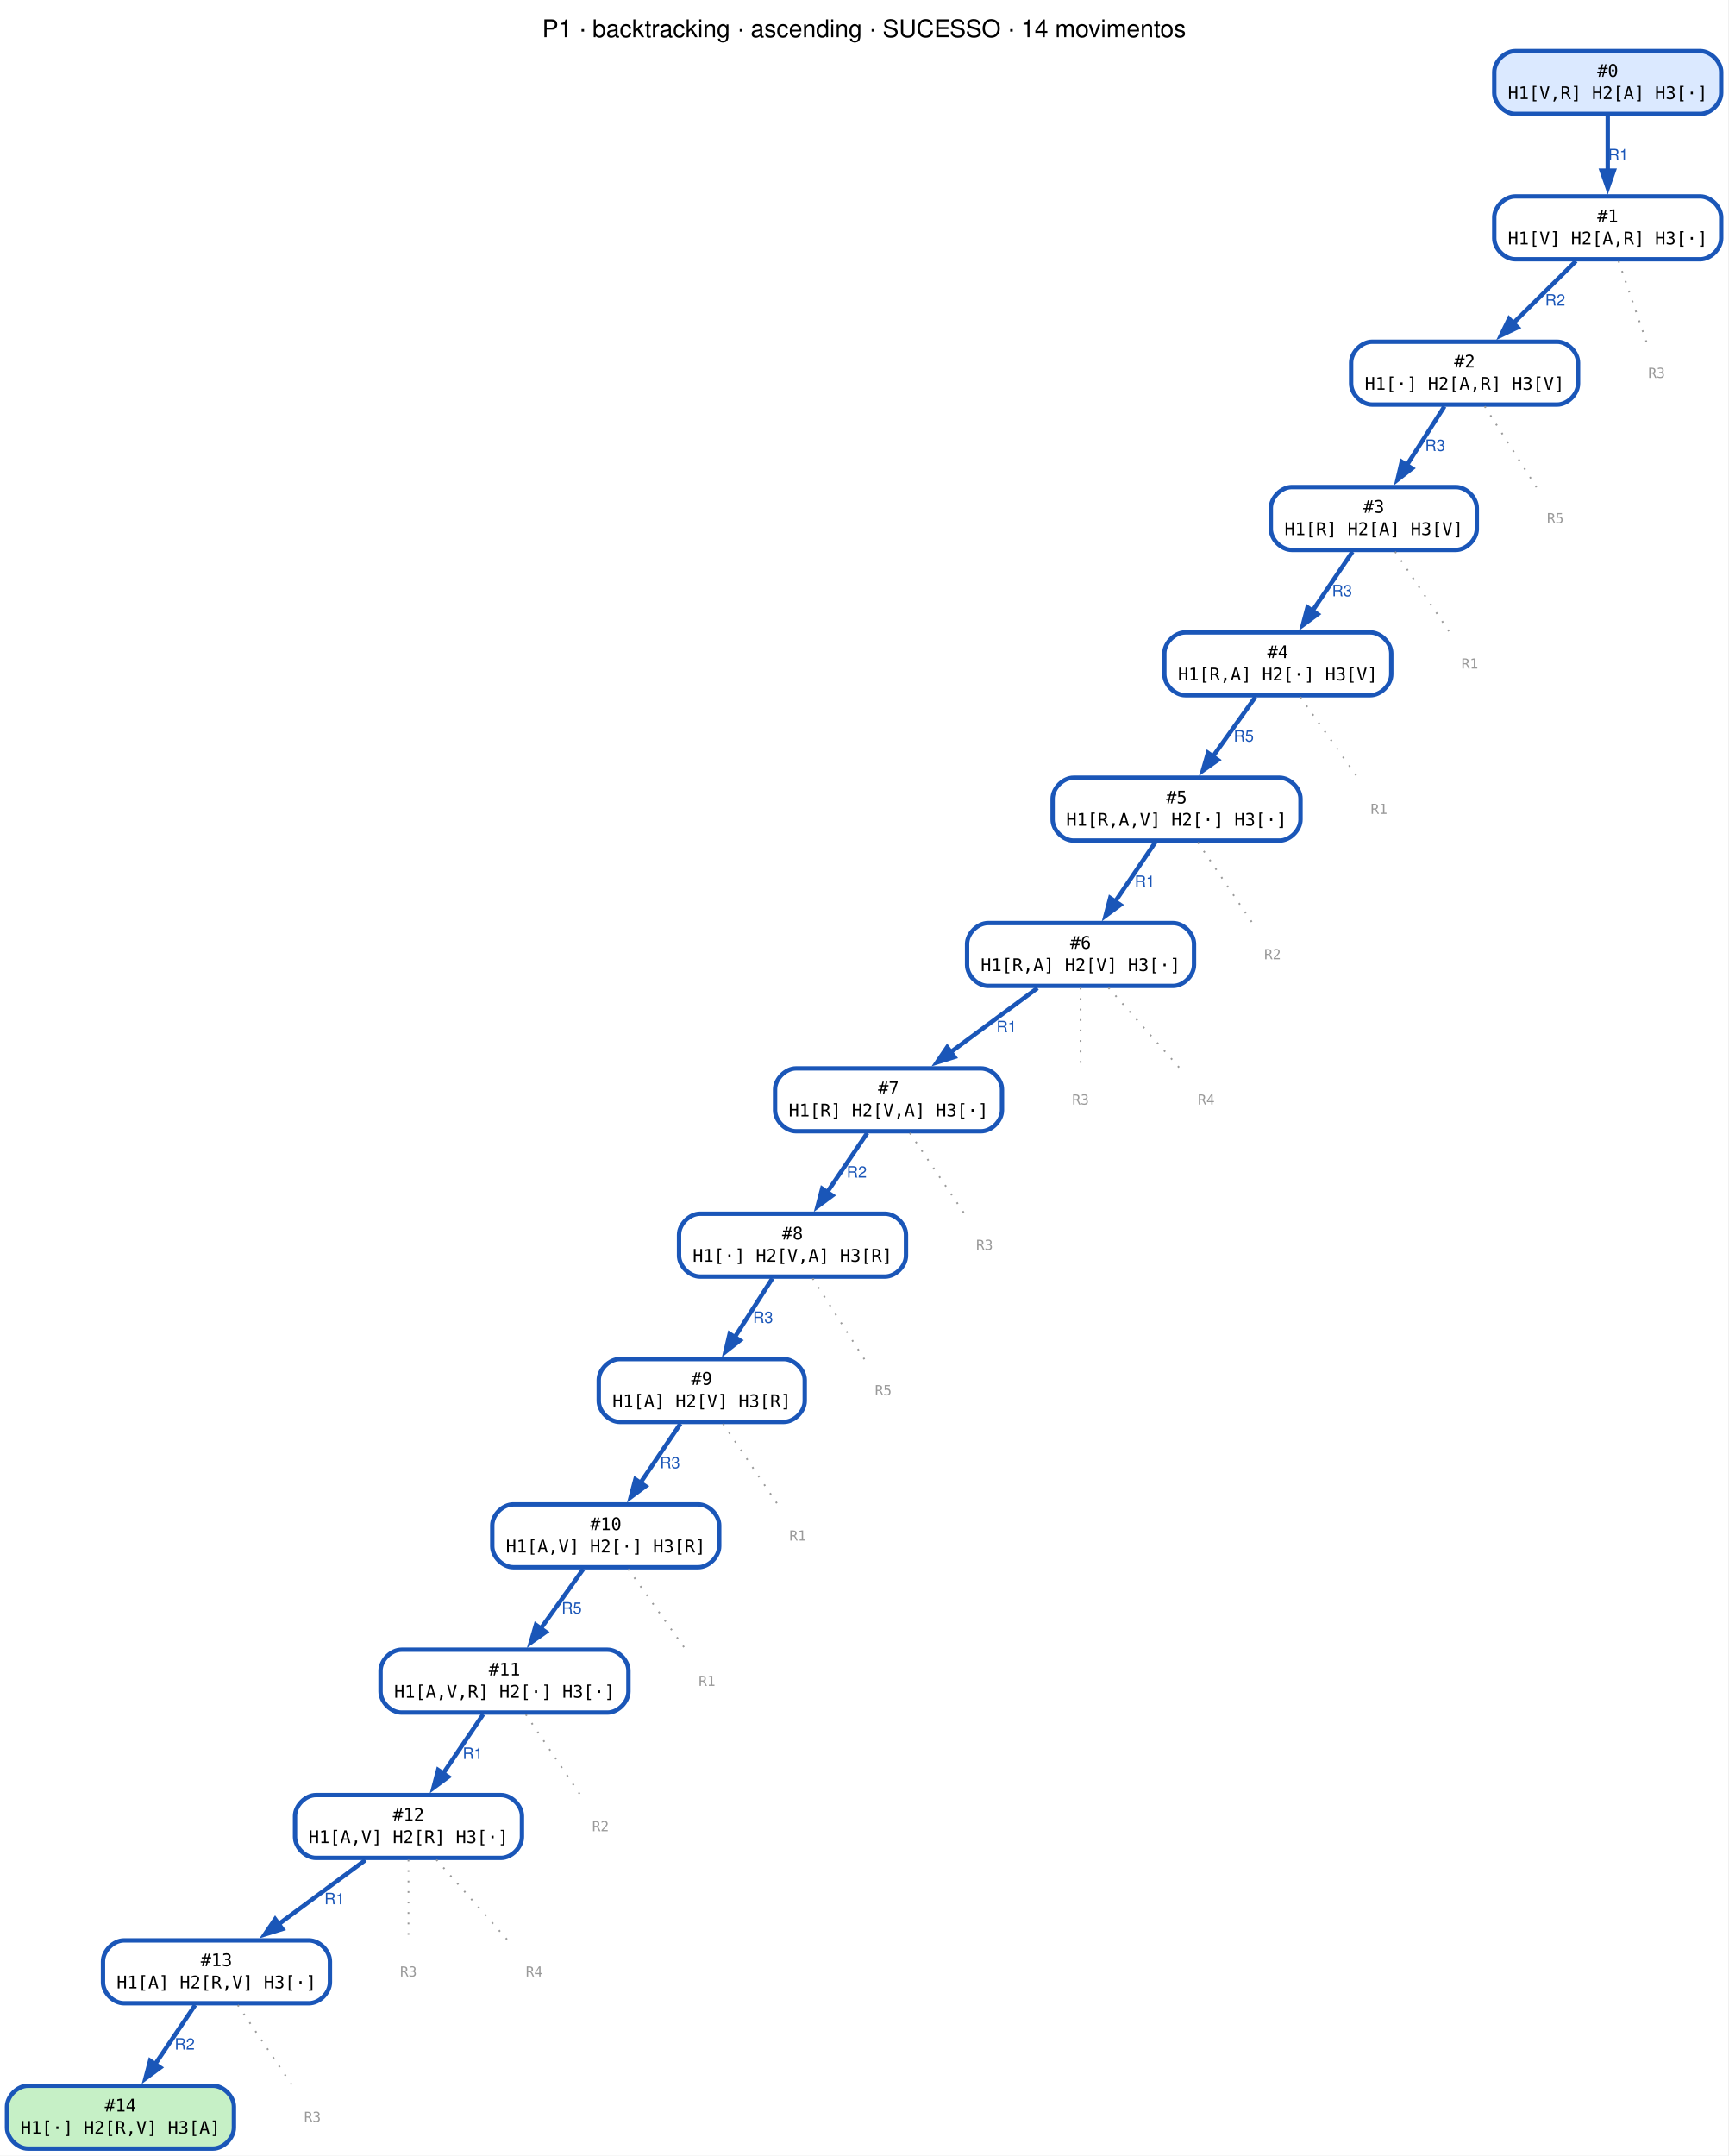
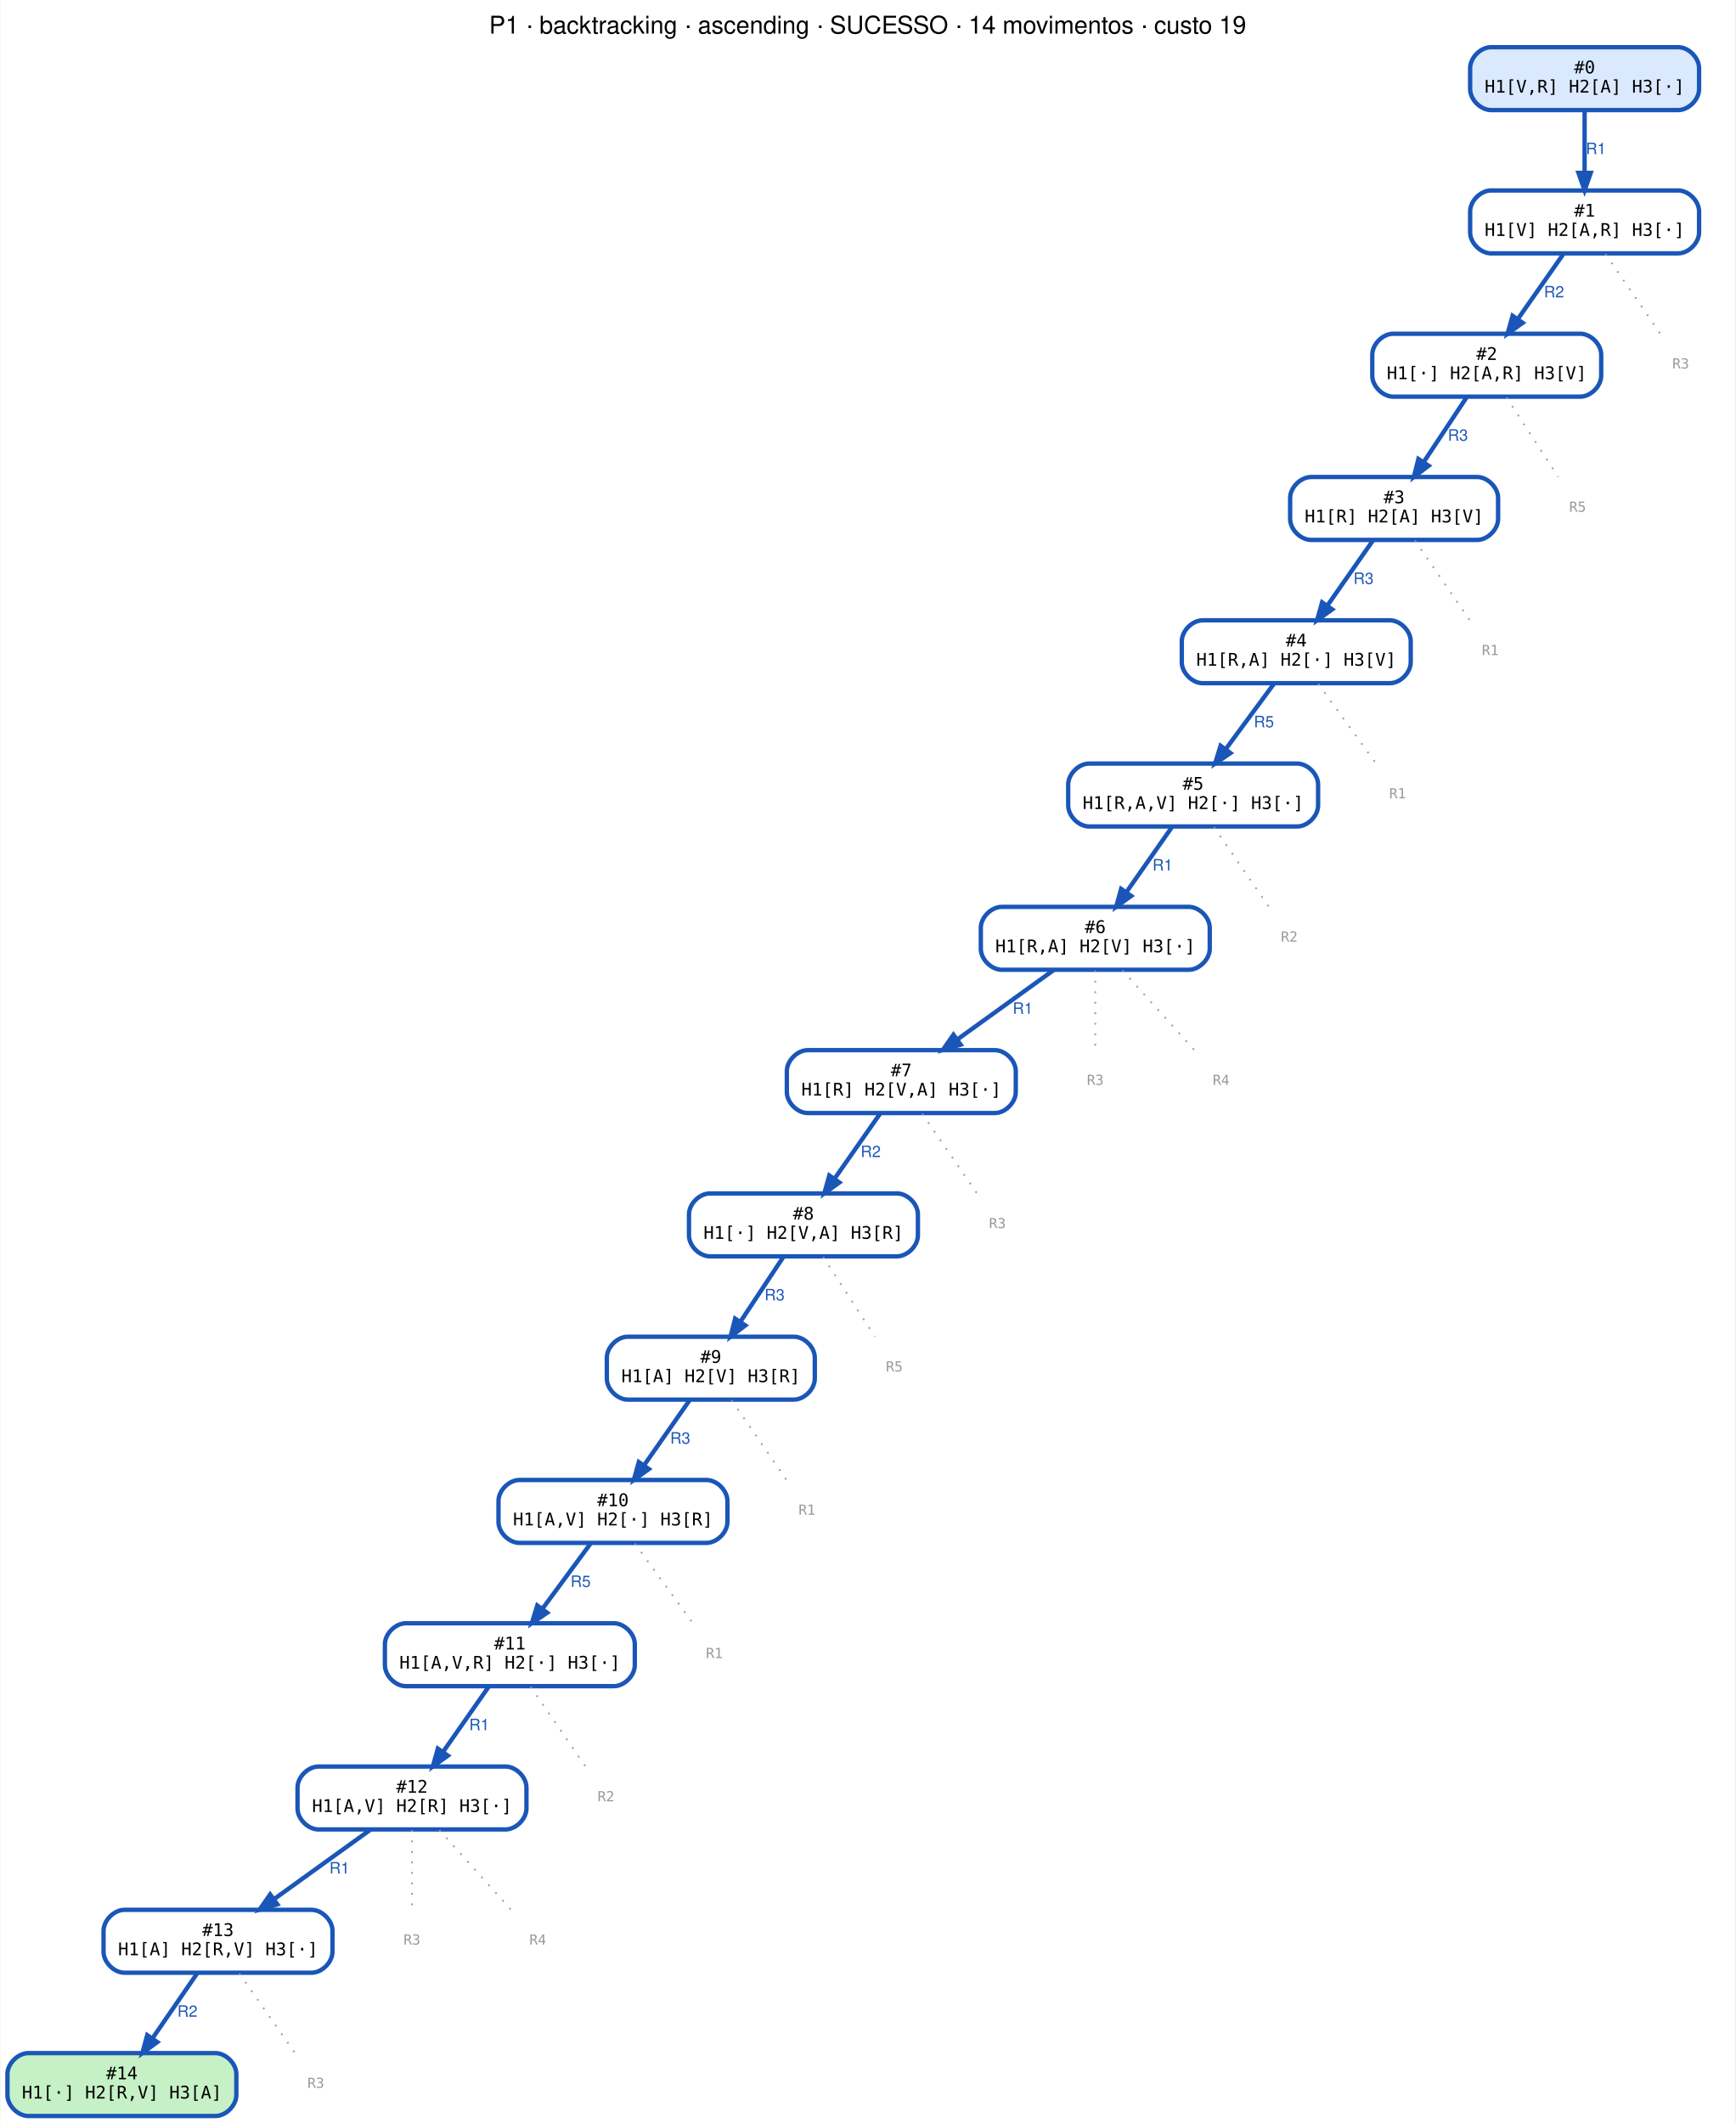
- <svg xmlns="http://www.w3.org/2000/svg" width="990pt" height="1235pt" viewBox="0.00 0.00 990.00 1235.00">
-   <g id="graph0" class="graph" transform="scale(1 1) rotate(0) translate(4 1230.75)">
-     <polygon fill="white" stroke="none" points="-4,4 -4,-1230.75 986,-1230.75 986,4 -4,4" />
-     <text xml:space="preserve" text-anchor="middle" x="491" y="-1209.45" font-family="Helvetica,sans-Serif" font-size="14.00">P1 · backtracking · ascending · SUCESSO · 14 movimentos</text>
+ <svg xmlns="http://www.w3.org/2000/svg" width="993pt" height="1215pt" viewBox="0.00 0.00 992.50 1215.00">
+   <g id="graph0" class="graph" transform="scale(1 1) rotate(0) translate(4 1211)">
+     <polygon fill="white" stroke="transparent" points="-4,4 -4,-1211 988.5,-1211 988.5,4 -4,4" />
+     <text text-anchor="middle" x="492.25" y="-1191.8" font-family="Helvetica,sans-Serif" font-size="14.00">P1 · backtracking · ascending · SUCESSO · 14 movimentos · custo 19</text>
    <g id="node1" class="node">
-       <path fill="#dbe9ff" stroke="#1a56b8" stroke-width="2.5" d="M970,-1201.5C970,-1201.5 864,-1201.5 864,-1201.5 858,-1201.5 852,-1195.5 852,-1189.5 852,-1189.5 852,-1177.5 852,-1177.5 852,-1171.5 858,-1165.5 864,-1165.5 864,-1165.5 970,-1165.5 970,-1165.5 976,-1165.5 982,-1171.5 982,-1177.5 982,-1177.5 982,-1189.5 982,-1189.5 982,-1195.5 976,-1201.5 970,-1201.5" />
-       <text xml:space="preserve" text-anchor="middle" x="917" y="-1186.75" font-family="monospace" font-size="10.00">#0</text>
-       <text xml:space="preserve" text-anchor="middle" x="917" y="-1174" font-family="monospace" font-size="10.00">H1[V,R] H2[A] H3[·]</text>
+       <path fill="#dbe9ff" stroke="#1a56b8" stroke-width="2.5" d="M956,-1184C956,-1184 849,-1184 849,-1184 843,-1184 837,-1178 837,-1172 837,-1172 837,-1160 837,-1160 837,-1154 843,-1148 849,-1148 849,-1148 956,-1148 956,-1148 962,-1148 968,-1154 968,-1160 968,-1160 968,-1172 968,-1172 968,-1178 962,-1184 956,-1184" />
+       <text text-anchor="middle" x="902.5" y="-1169" font-family="monospace" font-size="10.00">#0</text>
+       <text text-anchor="middle" x="902.5" y="-1158" font-family="monospace" font-size="10.00">H1[V,R] H2[A] H3[·]</text>
    </g>
    <g id="node2" class="node">
-       <path fill="#ffffff" stroke="#1a56b8" stroke-width="2.5" d="M970,-1118.25C970,-1118.25 864,-1118.25 864,-1118.25 858,-1118.25 852,-1112.25 852,-1106.25 852,-1106.25 852,-1094.25 852,-1094.25 852,-1088.25 858,-1082.25 864,-1082.25 864,-1082.25 970,-1082.25 970,-1082.25 976,-1082.25 982,-1088.25 982,-1094.25 982,-1094.25 982,-1106.25 982,-1106.25 982,-1112.25 976,-1118.25 970,-1118.25" />
-       <text xml:space="preserve" text-anchor="middle" x="917" y="-1103.5" font-family="monospace" font-size="10.00">#1</text>
-       <text xml:space="preserve" text-anchor="middle" x="917" y="-1090.75" font-family="monospace" font-size="10.00">H1[V] H2[A,R] H3[·]</text>
+       <path fill="#ffffff" stroke="#1a56b8" stroke-width="2.5" d="M956,-1102C956,-1102 849,-1102 849,-1102 843,-1102 837,-1096 837,-1090 837,-1090 837,-1078 837,-1078 837,-1072 843,-1066 849,-1066 849,-1066 956,-1066 956,-1066 962,-1066 968,-1072 968,-1078 968,-1078 968,-1090 968,-1090 968,-1096 962,-1102 956,-1102" />
+       <text text-anchor="middle" x="902.5" y="-1087" font-family="monospace" font-size="10.00">#1</text>
+       <text text-anchor="middle" x="902.5" y="-1076" font-family="monospace" font-size="10.00">H1[V] H2[A,R] H3[·]</text>
    </g>
    <g id="edge1" class="edge">
-       <path fill="none" stroke="#1a56b8" stroke-width="2.5" d="M917,-1164.47C917,-1155.21 917,-1143.66 917,-1132.97" />
-       <polygon fill="#1a56b8" stroke="#1a56b8" stroke-width="2.5" points="920.5,-1133.02 917,-1123.02 913.5,-1133.02 920.5,-1133.02" />
-       <text xml:space="preserve" text-anchor="middle" x="923" y="-1138.95" font-family="Helvetica,sans-Serif" font-size="9.00" fill="#1a56b8">R1</text>
+       <path fill="none" stroke="#1a56b8" stroke-width="2.5" d="M902.5,-1147.64C902.5,-1137.3 902.5,-1123.94 902.5,-1112.22" />
+       <polygon fill="#1a56b8" stroke="#1a56b8" stroke-width="2.5" points="906,-1112.05 902.5,-1102.05 899,-1112.05 906,-1112.05" />
+       <text text-anchor="middle" x="909" y="-1122.8" font-family="Helvetica,sans-Serif" font-size="9.00" fill="#1a56b8">R1</text>
    </g>
    <g id="node3" class="node">
-       <path fill="#ffffff" stroke="#1a56b8" stroke-width="2.5" d="M888,-1035C888,-1035 782,-1035 782,-1035 776,-1035 770,-1029 770,-1023 770,-1023 770,-1011 770,-1011 770,-1005 776,-999 782,-999 782,-999 888,-999 888,-999 894,-999 900,-1005 900,-1011 900,-1011 900,-1023 900,-1023 900,-1029 894,-1035 888,-1035" />
-       <text xml:space="preserve" text-anchor="middle" x="835" y="-1020.25" font-family="monospace" font-size="10.00">#2</text>
-       <text xml:space="preserve" text-anchor="middle" x="835" y="-1007.5" font-family="monospace" font-size="10.00">H1[·] H2[A,R] H3[V]</text>
+       <path fill="#ffffff" stroke="#1a56b8" stroke-width="2.5" d="M900,-1020C900,-1020 793,-1020 793,-1020 787,-1020 781,-1014 781,-1008 781,-1008 781,-996 781,-996 781,-990 787,-984 793,-984 793,-984 900,-984 900,-984 906,-984 912,-990 912,-996 912,-996 912,-1008 912,-1008 912,-1014 906,-1020 900,-1020" />
+       <text text-anchor="middle" x="846.5" y="-1005" font-family="monospace" font-size="10.00">#2</text>
+       <text text-anchor="middle" x="846.5" y="-994" font-family="monospace" font-size="10.00">H1[·] H2[A,R] H3[V]</text>
    </g>
    <g id="edge2" class="edge">
-       <path fill="none" stroke="#1a56b8" stroke-width="2.5" d="M898.8,-1081.22C888.19,-1070.7 874.58,-1057.22 862.66,-1045.41" />
-       <polygon fill="#1a56b8" stroke="#1a56b8" stroke-width="2.5" points="865.4,-1043.2 855.84,-1038.64 860.48,-1048.17 865.4,-1043.2" />
-       <text xml:space="preserve" text-anchor="middle" x="886.91" y="-1055.7" font-family="Helvetica,sans-Serif" font-size="9.00" fill="#1a56b8">R2</text>
+       <path fill="none" stroke="#1a56b8" stroke-width="2.5" d="M890.35,-1065.64C882.74,-1054.77 872.8,-1040.57 864.31,-1028.44" />
+       <polygon fill="#1a56b8" stroke="#1a56b8" stroke-width="2.5" points="867.04,-1026.24 858.44,-1020.05 861.3,-1030.25 867.04,-1026.24" />
+       <text text-anchor="middle" x="885" y="-1040.8" font-family="Helvetica,sans-Serif" font-size="9.00" fill="#1a56b8">R2</text>
    </g>
    <g id="node16" class="node">
-       <text xml:space="preserve" text-anchor="middle" x="945" y="-1014.27" font-family="monospace" font-size="8.00" fill="#999999">R3</text>
+       <text text-anchor="middle" x="957.5" y="-1000.1" font-family="monospace" font-size="8.00" fill="#999999">R3</text>
    </g>
    <g id="edge15" class="edge">
-       <path fill="none" stroke="#999999" stroke-dasharray="1,5" d="M923.21,-1081.22C927.98,-1067.38 934.52,-1048.41 939.19,-1034.87" />
+       <path fill="none" stroke="#999999" stroke-dasharray="1,5" d="M914.43,-1065.64C923.72,-1052.13 936.54,-1033.48 945.78,-1020.05" />
    </g>
    <g id="node4" class="node">
-       <path fill="#ffffff" stroke="#1a56b8" stroke-width="2.5" d="M830,-951.75C830,-951.75 736,-951.75 736,-951.75 730,-951.75 724,-945.75 724,-939.75 724,-939.75 724,-927.75 724,-927.75 724,-921.75 730,-915.75 736,-915.75 736,-915.75 830,-915.75 830,-915.75 836,-915.75 842,-921.75 842,-927.75 842,-927.75 842,-939.75 842,-939.75 842,-945.75 836,-951.75 830,-951.75" />
-       <text xml:space="preserve" text-anchor="middle" x="783" y="-937" font-family="monospace" font-size="10.00">#3</text>
-       <text xml:space="preserve" text-anchor="middle" x="783" y="-924.25" font-family="monospace" font-size="10.00">H1[R] H2[A] H3[V]</text>
+       <path fill="#ffffff" stroke="#1a56b8" stroke-width="2.5" d="M841,-938C841,-938 746,-938 746,-938 740,-938 734,-932 734,-926 734,-926 734,-914 734,-914 734,-908 740,-902 746,-902 746,-902 841,-902 841,-902 847,-902 853,-908 853,-914 853,-914 853,-926 853,-926 853,-932 847,-938 841,-938" />
+       <text text-anchor="middle" x="793.5" y="-923" font-family="monospace" font-size="10.00">#3</text>
+       <text text-anchor="middle" x="793.5" y="-912" font-family="monospace" font-size="10.00">H1[R] H2[A] H3[V]</text>
    </g>
    <g id="edge3" class="edge">
-       <path fill="none" stroke="#1a56b8" stroke-width="2.5" d="M823.46,-997.97C817.13,-988.08 809.13,-975.57 801.91,-964.3" />
-       <polygon fill="#1a56b8" stroke="#1a56b8" stroke-width="2.5" points="804.89,-962.45 796.55,-955.92 798.99,-966.23 804.89,-962.45" />
-       <text xml:space="preserve" text-anchor="middle" x="818.11" y="-972.45" font-family="Helvetica,sans-Serif" font-size="9.00" fill="#1a56b8">R3</text>
+       <path fill="none" stroke="#1a56b8" stroke-width="2.5" d="M835,-983.64C827.8,-972.77 818.39,-958.57 810.35,-946.44" />
+       <polygon fill="#1a56b8" stroke="#1a56b8" stroke-width="2.5" points="813.24,-944.45 804.8,-938.05 807.4,-948.32 813.24,-944.45" />
+       <text text-anchor="middle" x="830" y="-958.8" font-family="Helvetica,sans-Serif" font-size="9.00" fill="#1a56b8">R3</text>
    </g>
    <g id="node17" class="node">
-       <text xml:space="preserve" text-anchor="middle" x="887" y="-931.02" font-family="monospace" font-size="8.00" fill="#999999">R5</text>
+       <text text-anchor="middle" x="898.5" y="-918.1" font-family="monospace" font-size="8.00" fill="#999999">R5</text>
    </g>
    <g id="edge16" class="edge">
-       <path fill="none" stroke="#999999" stroke-dasharray="1,5" d="M846.54,-997.97C855.4,-984.13 867.54,-965.16 876.2,-951.62" />
+       <path fill="none" stroke="#999999" stroke-dasharray="1,5" d="M857.78,-983.64C866.57,-970.13 878.69,-951.48 887.42,-938.05" />
    </g>
    <g id="node5" class="node">
-       <path fill="#ffffff" stroke="#1a56b8" stroke-width="2.5" d="M781,-868.5C781,-868.5 675,-868.5 675,-868.5 669,-868.5 663,-862.5 663,-856.5 663,-856.5 663,-844.5 663,-844.5 663,-838.5 669,-832.5 675,-832.5 675,-832.5 781,-832.5 781,-832.5 787,-832.5 793,-838.5 793,-844.5 793,-844.5 793,-856.5 793,-856.5 793,-862.5 787,-868.5 781,-868.5" />
-       <text xml:space="preserve" text-anchor="middle" x="728" y="-853.75" font-family="monospace" font-size="10.00">#4</text>
-       <text xml:space="preserve" text-anchor="middle" x="728" y="-841" font-family="monospace" font-size="10.00">H1[R,A] H2[·] H3[V]</text>
+       <path fill="#ffffff" stroke="#1a56b8" stroke-width="2.5" d="M791,-856C791,-856 684,-856 684,-856 678,-856 672,-850 672,-844 672,-844 672,-832 672,-832 672,-826 678,-820 684,-820 684,-820 791,-820 791,-820 797,-820 803,-826 803,-832 803,-832 803,-844 803,-844 803,-850 797,-856 791,-856" />
+       <text text-anchor="middle" x="737.5" y="-841" font-family="monospace" font-size="10.00">#4</text>
+       <text text-anchor="middle" x="737.5" y="-830" font-family="monospace" font-size="10.00">H1[R,A] H2[·] H3[V]</text>
    </g>
    <g id="edge4" class="edge">
-       <path fill="none" stroke="#1a56b8" stroke-width="2.5" d="M770.79,-914.72C764.03,-904.72 755.45,-892.06 747.76,-880.69" />
-       <polygon fill="#1a56b8" stroke="#1a56b8" stroke-width="2.5" points="750.8,-878.93 742.29,-872.62 745,-882.86 750.8,-878.93" />
-       <text xml:space="preserve" text-anchor="middle" x="764.79" y="-889.2" font-family="Helvetica,sans-Serif" font-size="9.00" fill="#1a56b8">R3</text>
+       <path fill="none" stroke="#1a56b8" stroke-width="2.5" d="M781.35,-901.64C773.74,-890.77 763.8,-876.57 755.31,-864.44" />
+       <polygon fill="#1a56b8" stroke="#1a56b8" stroke-width="2.5" points="758.04,-862.24 749.44,-856.05 752.3,-866.25 758.04,-862.24" />
+       <text text-anchor="middle" x="776" y="-876.8" font-family="Helvetica,sans-Serif" font-size="9.00" fill="#1a56b8">R3</text>
    </g>
    <g id="node18" class="node">
-       <text xml:space="preserve" text-anchor="middle" x="838" y="-847.77" font-family="monospace" font-size="8.00" fill="#999999">R1</text>
+       <text text-anchor="middle" x="848.5" y="-836.1" font-family="monospace" font-size="8.00" fill="#999999">R1</text>
    </g>
    <g id="edge17" class="edge">
-       <path fill="none" stroke="#999999" stroke-dasharray="1,5" d="M795.21,-914.72C804.57,-900.88 817.41,-881.91 826.58,-868.37" />
+       <path fill="none" stroke="#999999" stroke-dasharray="1,5" d="M805.43,-901.64C814.72,-888.13 827.54,-869.48 836.78,-856.05" />
    </g>
    <g id="node6" class="node">
-       <path fill="#ffffff" stroke="#1a56b8" stroke-width="2.5" d="M729,-785.25C729,-785.25 611,-785.25 611,-785.25 605,-785.25 599,-779.25 599,-773.25 599,-773.25 599,-761.25 599,-761.25 599,-755.25 605,-749.25 611,-749.25 611,-749.25 729,-749.25 729,-749.25 735,-749.25 741,-755.25 741,-761.25 741,-761.25 741,-773.25 741,-773.25 741,-779.25 735,-785.25 729,-785.25" />
-       <text xml:space="preserve" text-anchor="middle" x="670" y="-770.5" font-family="monospace" font-size="10.00">#5</text>
-       <text xml:space="preserve" text-anchor="middle" x="670" y="-757.75" font-family="monospace" font-size="10.00">H1[R,A,V] H2[·] H3[·]</text>
+       <path fill="#ffffff" stroke="#1a56b8" stroke-width="2.5" d="M738,-774C738,-774 619,-774 619,-774 613,-774 607,-768 607,-762 607,-762 607,-750 607,-750 607,-744 613,-738 619,-738 619,-738 738,-738 738,-738 744,-738 750,-744 750,-750 750,-750 750,-762 750,-762 750,-768 744,-774 738,-774" />
+       <text text-anchor="middle" x="678.5" y="-759" font-family="monospace" font-size="10.00">#5</text>
+       <text text-anchor="middle" x="678.5" y="-748" font-family="monospace" font-size="10.00">H1[R,A,V] H2[·] H3[·]</text>
    </g>
    <g id="edge5" class="edge">
-       <path fill="none" stroke="#1a56b8" stroke-width="2.5" d="M715.13,-831.47C707.99,-821.47 698.95,-808.81 690.84,-797.44" />
-       <polygon fill="#1a56b8" stroke="#1a56b8" stroke-width="2.5" points="693.69,-795.42 685.03,-789.31 688,-799.48 693.69,-795.42" />
-       <text xml:space="preserve" text-anchor="middle" x="708.47" y="-805.95" font-family="Helvetica,sans-Serif" font-size="9.00" fill="#1a56b8">R5</text>
+       <path fill="none" stroke="#1a56b8" stroke-width="2.5" d="M724.7,-819.64C716.68,-808.77 706.21,-794.57 697.26,-782.44" />
+       <polygon fill="#1a56b8" stroke="#1a56b8" stroke-width="2.5" points="699.83,-780.02 691.07,-774.05 694.19,-784.18 699.83,-780.02" />
+       <text text-anchor="middle" x="719" y="-794.8" font-family="Helvetica,sans-Serif" font-size="9.00" fill="#1a56b8">R5</text>
    </g>
    <g id="node19" class="node">
-       <text xml:space="preserve" text-anchor="middle" x="786" y="-764.52" font-family="monospace" font-size="8.00" fill="#999999">R1</text>
+       <text text-anchor="middle" x="795.5" y="-754.1" font-family="monospace" font-size="8.00" fill="#999999">R1</text>
    </g>
    <g id="edge18" class="edge">
-       <path fill="none" stroke="#999999" stroke-dasharray="1,5" d="M740.87,-831.47C750.75,-817.63 764.29,-798.66 773.96,-785.12" />
+       <path fill="none" stroke="#999999" stroke-dasharray="1,5" d="M750.09,-819.64C759.88,-806.13 773.4,-787.48 783.14,-774.05" />
    </g>
    <g id="node7" class="node">
-       <path fill="#ffffff" stroke="#1a56b8" stroke-width="2.5" d="M668,-702C668,-702 562,-702 562,-702 556,-702 550,-696 550,-690 550,-690 550,-678 550,-678 550,-672 556,-666 562,-666 562,-666 668,-666 668,-666 674,-666 680,-672 680,-678 680,-678 680,-690 680,-690 680,-696 674,-702 668,-702" />
-       <text xml:space="preserve" text-anchor="middle" x="615" y="-687.25" font-family="monospace" font-size="10.00">#6</text>
-       <text xml:space="preserve" text-anchor="middle" x="615" y="-674.5" font-family="monospace" font-size="10.00">H1[R,A] H2[V] H3[·]</text>
+       <path fill="#ffffff" stroke="#1a56b8" stroke-width="2.5" d="M676,-692C676,-692 569,-692 569,-692 563,-692 557,-686 557,-680 557,-680 557,-668 557,-668 557,-662 563,-656 569,-656 569,-656 676,-656 676,-656 682,-656 688,-662 688,-668 688,-668 688,-680 688,-680 688,-686 682,-692 676,-692" />
+       <text text-anchor="middle" x="622.5" y="-677" font-family="monospace" font-size="10.00">#6</text>
+       <text text-anchor="middle" x="622.5" y="-666" font-family="monospace" font-size="10.00">H1[R,A] H2[V] H3[·]</text>
    </g>
    <g id="edge6" class="edge">
-       <path fill="none" stroke="#1a56b8" stroke-width="2.5" d="M657.79,-748.22C651.03,-738.22 642.45,-725.56 634.76,-714.19" />
-       <polygon fill="#1a56b8" stroke="#1a56b8" stroke-width="2.5" points="637.8,-712.43 629.29,-706.12 632,-716.36 637.8,-712.43" />
-       <text xml:space="preserve" text-anchor="middle" x="651.79" y="-722.7" font-family="Helvetica,sans-Serif" font-size="9.00" fill="#1a56b8">R1</text>
+       <path fill="none" stroke="#1a56b8" stroke-width="2.5" d="M666.35,-737.64C658.74,-726.77 648.8,-712.57 640.31,-700.44" />
+       <polygon fill="#1a56b8" stroke="#1a56b8" stroke-width="2.5" points="643.04,-698.24 634.44,-692.05 637.3,-702.25 643.04,-698.24" />
+       <text text-anchor="middle" x="661" y="-712.8" font-family="Helvetica,sans-Serif" font-size="9.00" fill="#1a56b8">R1</text>
    </g>
    <g id="node20" class="node">
-       <text xml:space="preserve" text-anchor="middle" x="725" y="-681.27" font-family="monospace" font-size="8.00" fill="#999999">R2</text>
+       <text text-anchor="middle" x="733.5" y="-672.1" font-family="monospace" font-size="8.00" fill="#999999">R2</text>
    </g>
    <g id="edge19" class="edge">
-       <path fill="none" stroke="#999999" stroke-dasharray="1,5" d="M682.21,-748.22C691.57,-734.38 704.41,-715.41 713.58,-701.87" />
+       <path fill="none" stroke="#999999" stroke-dasharray="1,5" d="M690.43,-737.64C699.72,-724.13 712.54,-705.48 721.78,-692.05" />
    </g>
    <g id="node8" class="node">
-       <path fill="#ffffff" stroke="#1a56b8" stroke-width="2.5" d="M558,-618.75C558,-618.75 452,-618.75 452,-618.75 446,-618.75 440,-612.75 440,-606.75 440,-606.75 440,-594.75 440,-594.75 440,-588.75 446,-582.75 452,-582.75 452,-582.75 558,-582.75 558,-582.75 564,-582.75 570,-588.75 570,-594.75 570,-594.75 570,-606.75 570,-606.75 570,-612.75 564,-618.75 558,-618.75" />
-       <text xml:space="preserve" text-anchor="middle" x="505" y="-604" font-family="monospace" font-size="10.00">#7</text>
-       <text xml:space="preserve" text-anchor="middle" x="505" y="-591.25" font-family="monospace" font-size="10.00">H1[R] H2[V,A] H3[·]</text>
+       <path fill="#ffffff" stroke="#1a56b8" stroke-width="2.5" d="M565,-610C565,-610 458,-610 458,-610 452,-610 446,-604 446,-598 446,-598 446,-586 446,-586 446,-580 452,-574 458,-574 458,-574 565,-574 565,-574 571,-574 577,-580 577,-586 577,-586 577,-598 577,-598 577,-604 571,-610 565,-610" />
+       <text text-anchor="middle" x="511.5" y="-595" font-family="monospace" font-size="10.00">#7</text>
+       <text text-anchor="middle" x="511.5" y="-584" font-family="monospace" font-size="10.00">H1[R] H2[V,A] H3[·]</text>
    </g>
    <g id="edge7" class="edge">
-       <path fill="none" stroke="#1a56b8" stroke-width="2.5" d="M590.31,-664.77C575.59,-653.89 556.66,-639.91 540.37,-627.88" />
-       <polygon fill="#1a56b8" stroke="#1a56b8" stroke-width="2.5" points="542.77,-625.3 532.65,-622.17 538.61,-630.93 542.77,-625.3" />
-       <text xml:space="preserve" text-anchor="middle" x="572.59" y="-639.45" font-family="Helvetica,sans-Serif" font-size="9.00" fill="#1a56b8">R1</text>
+       <path fill="none" stroke="#1a56b8" stroke-width="2.5" d="M598.69,-655.84C582.59,-644.24 561.15,-628.78 543.56,-616.11" />
+       <polygon fill="#1a56b8" stroke="#1a56b8" stroke-width="2.5" points="545.43,-613.14 535.27,-610.13 541.34,-618.82 545.43,-613.14" />
+       <text text-anchor="middle" x="581" y="-630.8" font-family="Helvetica,sans-Serif" font-size="9.00" fill="#1a56b8">R1</text>
    </g>
    <g id="node21" class="node">
-       <text xml:space="preserve" text-anchor="middle" x="615" y="-598.02" font-family="monospace" font-size="8.00" fill="#999999">R3</text>
+       <text text-anchor="middle" x="622.5" y="-590.1" font-family="monospace" font-size="8.00" fill="#999999">R3</text>
    </g>
    <g id="edge20" class="edge">
-       <path fill="none" stroke="#999999" stroke-dasharray="1,5" d="M615,-664.97C615,-651.13 615,-632.16 615,-618.62" />
+       <path fill="none" stroke="#999999" stroke-dasharray="1,5" d="M622.5,-655.64C622.5,-642.13 622.5,-623.48 622.5,-610.05" />
    </g>
    <g id="node22" class="node">
-       <text xml:space="preserve" text-anchor="middle" x="687" y="-598.02" font-family="monospace" font-size="8.00" fill="#999999">R4</text>
+       <text text-anchor="middle" x="694.5" y="-590.1" font-family="monospace" font-size="8.00" fill="#999999">R4</text>
    </g>
    <g id="edge21" class="edge">
-       <path fill="none" stroke="#999999" stroke-dasharray="1,5" d="M630.98,-664.97C643.24,-651.13 660.05,-632.16 672.05,-618.62" />
+       <path fill="none" stroke="#999999" stroke-dasharray="1,5" d="M638.12,-655.64C650.28,-642.13 667.07,-623.48 679.15,-610.05" />
    </g>
    <g id="node9" class="node">
-       <path fill="#ffffff" stroke="#1a56b8" stroke-width="2.5" d="M503,-535.5C503,-535.5 397,-535.5 397,-535.5 391,-535.5 385,-529.5 385,-523.5 385,-523.5 385,-511.5 385,-511.5 385,-505.5 391,-499.5 397,-499.5 397,-499.5 503,-499.5 503,-499.5 509,-499.5 515,-505.5 515,-511.5 515,-511.5 515,-523.5 515,-523.5 515,-529.5 509,-535.5 503,-535.5" />
-       <text xml:space="preserve" text-anchor="middle" x="450" y="-520.75" font-family="monospace" font-size="10.00">#8</text>
-       <text xml:space="preserve" text-anchor="middle" x="450" y="-508" font-family="monospace" font-size="10.00">H1[·] H2[V,A] H3[R]</text>
+       <path fill="#ffffff" stroke="#1a56b8" stroke-width="2.5" d="M509,-528C509,-528 402,-528 402,-528 396,-528 390,-522 390,-516 390,-516 390,-504 390,-504 390,-498 396,-492 402,-492 402,-492 509,-492 509,-492 515,-492 521,-498 521,-504 521,-504 521,-516 521,-516 521,-522 515,-528 509,-528" />
+       <text text-anchor="middle" x="455.5" y="-513" font-family="monospace" font-size="10.00">#8</text>
+       <text text-anchor="middle" x="455.5" y="-502" font-family="monospace" font-size="10.00">H1[·] H2[V,A] H3[R]</text>
    </g>
    <g id="edge8" class="edge">
-       <path fill="none" stroke="#1a56b8" stroke-width="2.5" d="M492.79,-581.72C486.03,-571.72 477.45,-559.06 469.76,-547.69" />
-       <polygon fill="#1a56b8" stroke="#1a56b8" stroke-width="2.5" points="472.8,-545.93 464.29,-539.62 467,-549.86 472.8,-545.93" />
-       <text xml:space="preserve" text-anchor="middle" x="486.79" y="-556.2" font-family="Helvetica,sans-Serif" font-size="9.00" fill="#1a56b8">R2</text>
+       <path fill="none" stroke="#1a56b8" stroke-width="2.5" d="M499.35,-573.64C491.74,-562.77 481.8,-548.57 473.31,-536.44" />
+       <polygon fill="#1a56b8" stroke="#1a56b8" stroke-width="2.5" points="476.04,-534.24 467.44,-528.05 470.3,-538.25 476.04,-534.24" />
+       <text text-anchor="middle" x="494" y="-548.8" font-family="Helvetica,sans-Serif" font-size="9.00" fill="#1a56b8">R2</text>
    </g>
    <g id="node23" class="node">
-       <text xml:space="preserve" text-anchor="middle" x="560" y="-514.77" font-family="monospace" font-size="8.00" fill="#999999">R3</text>
+       <text text-anchor="middle" x="566.5" y="-508.1" font-family="monospace" font-size="8.00" fill="#999999">R3</text>
    </g>
    <g id="edge22" class="edge">
-       <path fill="none" stroke="#999999" stroke-dasharray="1,5" d="M517.21,-581.72C526.57,-567.88 539.41,-548.91 548.58,-535.37" />
+       <path fill="none" stroke="#999999" stroke-dasharray="1,5" d="M523.43,-573.64C532.72,-560.13 545.54,-541.48 554.78,-528.05" />
    </g>
    <g id="node10" class="node">
-       <path fill="#ffffff" stroke="#1a56b8" stroke-width="2.5" d="M445,-452.25C445,-452.25 351,-452.25 351,-452.25 345,-452.25 339,-446.25 339,-440.25 339,-440.25 339,-428.25 339,-428.25 339,-422.25 345,-416.25 351,-416.25 351,-416.25 445,-416.25 445,-416.25 451,-416.25 457,-422.25 457,-428.25 457,-428.25 457,-440.25 457,-440.25 457,-446.25 451,-452.25 445,-452.25" />
-       <text xml:space="preserve" text-anchor="middle" x="398" y="-437.5" font-family="monospace" font-size="10.00">#9</text>
-       <text xml:space="preserve" text-anchor="middle" x="398" y="-424.75" font-family="monospace" font-size="10.00">H1[A] H2[V] H3[R]</text>
+       <path fill="#ffffff" stroke="#1a56b8" stroke-width="2.5" d="M450,-446C450,-446 355,-446 355,-446 349,-446 343,-440 343,-434 343,-434 343,-422 343,-422 343,-416 349,-410 355,-410 355,-410 450,-410 450,-410 456,-410 462,-416 462,-422 462,-422 462,-434 462,-434 462,-440 456,-446 450,-446" />
+       <text text-anchor="middle" x="402.5" y="-431" font-family="monospace" font-size="10.00">#9</text>
+       <text text-anchor="middle" x="402.5" y="-420" font-family="monospace" font-size="10.00">H1[A] H2[V] H3[R]</text>
    </g>
    <g id="edge9" class="edge">
-       <path fill="none" stroke="#1a56b8" stroke-width="2.5" d="M438.46,-498.47C432.13,-488.58 424.13,-476.07 416.91,-464.8" />
-       <polygon fill="#1a56b8" stroke="#1a56b8" stroke-width="2.5" points="419.89,-462.95 411.55,-456.42 413.99,-466.73 419.89,-462.95" />
-       <text xml:space="preserve" text-anchor="middle" x="433.11" y="-472.95" font-family="Helvetica,sans-Serif" font-size="9.00" fill="#1a56b8">R3</text>
+       <path fill="none" stroke="#1a56b8" stroke-width="2.5" d="M444,-491.64C436.8,-480.77 427.39,-466.57 419.35,-454.44" />
+       <polygon fill="#1a56b8" stroke="#1a56b8" stroke-width="2.5" points="422.24,-452.45 413.8,-446.05 416.4,-456.32 422.24,-452.45" />
+       <text text-anchor="middle" x="439" y="-466.8" font-family="Helvetica,sans-Serif" font-size="9.00" fill="#1a56b8">R3</text>
    </g>
    <g id="node24" class="node">
-       <text xml:space="preserve" text-anchor="middle" x="502" y="-431.52" font-family="monospace" font-size="8.00" fill="#999999">R5</text>
+       <text text-anchor="middle" x="507.5" y="-426.1" font-family="monospace" font-size="8.00" fill="#999999">R5</text>
    </g>
    <g id="edge23" class="edge">
-       <path fill="none" stroke="#999999" stroke-dasharray="1,5" d="M461.54,-498.47C470.4,-484.63 482.54,-465.66 491.2,-452.12" />
+       <path fill="none" stroke="#999999" stroke-dasharray="1,5" d="M466.78,-491.64C475.57,-478.13 487.69,-459.48 496.42,-446.05" />
    </g>
    <g id="node11" class="node">
-       <path fill="#ffffff" stroke="#1a56b8" stroke-width="2.5" d="M396,-369C396,-369 290,-369 290,-369 284,-369 278,-363 278,-357 278,-357 278,-345 278,-345 278,-339 284,-333 290,-333 290,-333 396,-333 396,-333 402,-333 408,-339 408,-345 408,-345 408,-357 408,-357 408,-363 402,-369 396,-369" />
-       <text xml:space="preserve" text-anchor="middle" x="343" y="-354.25" font-family="monospace" font-size="10.00">#10</text>
-       <text xml:space="preserve" text-anchor="middle" x="343" y="-341.5" font-family="monospace" font-size="10.00">H1[A,V] H2[·] H3[R]</text>
+       <path fill="#ffffff" stroke="#1a56b8" stroke-width="2.5" d="M400,-364C400,-364 293,-364 293,-364 287,-364 281,-358 281,-352 281,-352 281,-340 281,-340 281,-334 287,-328 293,-328 293,-328 400,-328 400,-328 406,-328 412,-334 412,-340 412,-340 412,-352 412,-352 412,-358 406,-364 400,-364" />
+       <text text-anchor="middle" x="346.5" y="-349" font-family="monospace" font-size="10.00">#10</text>
+       <text text-anchor="middle" x="346.5" y="-338" font-family="monospace" font-size="10.00">H1[A,V] H2[·] H3[R]</text>
    </g>
    <g id="edge10" class="edge">
-       <path fill="none" stroke="#1a56b8" stroke-width="2.5" d="M385.79,-415.22C379.03,-405.22 370.45,-392.56 362.76,-381.19" />
-       <polygon fill="#1a56b8" stroke="#1a56b8" stroke-width="2.5" points="365.8,-379.43 357.29,-373.12 360,-383.36 365.8,-379.43" />
-       <text xml:space="preserve" text-anchor="middle" x="379.79" y="-389.7" font-family="Helvetica,sans-Serif" font-size="9.00" fill="#1a56b8">R3</text>
+       <path fill="none" stroke="#1a56b8" stroke-width="2.5" d="M390.35,-409.64C382.74,-398.77 372.8,-384.57 364.31,-372.44" />
+       <polygon fill="#1a56b8" stroke="#1a56b8" stroke-width="2.5" points="367.04,-370.24 358.44,-364.05 361.3,-374.25 367.04,-370.24" />
+       <text text-anchor="middle" x="385" y="-384.8" font-family="Helvetica,sans-Serif" font-size="9.00" fill="#1a56b8">R3</text>
    </g>
    <g id="node25" class="node">
-       <text xml:space="preserve" text-anchor="middle" x="453" y="-348.27" font-family="monospace" font-size="8.00" fill="#999999">R1</text>
+       <text text-anchor="middle" x="457.5" y="-344.1" font-family="monospace" font-size="8.00" fill="#999999">R1</text>
    </g>
    <g id="edge24" class="edge">
-       <path fill="none" stroke="#999999" stroke-dasharray="1,5" d="M410.21,-415.22C419.57,-401.38 432.41,-382.41 441.58,-368.87" />
+       <path fill="none" stroke="#999999" stroke-dasharray="1,5" d="M414.43,-409.64C423.72,-396.13 436.54,-377.48 445.78,-364.05" />
    </g>
    <g id="node12" class="node">
-       <path fill="#ffffff" stroke="#1a56b8" stroke-width="2.5" d="M344,-285.75C344,-285.75 226,-285.75 226,-285.75 220,-285.75 214,-279.75 214,-273.75 214,-273.75 214,-261.75 214,-261.75 214,-255.75 220,-249.75 226,-249.75 226,-249.75 344,-249.75 344,-249.75 350,-249.75 356,-255.75 356,-261.75 356,-261.75 356,-273.75 356,-273.75 356,-279.75 350,-285.75 344,-285.75" />
-       <text xml:space="preserve" text-anchor="middle" x="285" y="-271" font-family="monospace" font-size="10.00">#11</text>
-       <text xml:space="preserve" text-anchor="middle" x="285" y="-258.25" font-family="monospace" font-size="10.00">H1[A,V,R] H2[·] H3[·]</text>
+       <path fill="#ffffff" stroke="#1a56b8" stroke-width="2.5" d="M347,-282C347,-282 228,-282 228,-282 222,-282 216,-276 216,-270 216,-270 216,-258 216,-258 216,-252 222,-246 228,-246 228,-246 347,-246 347,-246 353,-246 359,-252 359,-258 359,-258 359,-270 359,-270 359,-276 353,-282 347,-282" />
+       <text text-anchor="middle" x="287.5" y="-267" font-family="monospace" font-size="10.00">#11</text>
+       <text text-anchor="middle" x="287.5" y="-256" font-family="monospace" font-size="10.00">H1[A,V,R] H2[·] H3[·]</text>
    </g>
    <g id="edge11" class="edge">
-       <path fill="none" stroke="#1a56b8" stroke-width="2.5" d="M330.13,-331.97C322.99,-321.97 313.95,-309.31 305.84,-297.94" />
-       <polygon fill="#1a56b8" stroke="#1a56b8" stroke-width="2.5" points="308.69,-295.92 300.03,-289.81 303,-299.98 308.69,-295.92" />
-       <text xml:space="preserve" text-anchor="middle" x="323.47" y="-306.45" font-family="Helvetica,sans-Serif" font-size="9.00" fill="#1a56b8">R5</text>
+       <path fill="none" stroke="#1a56b8" stroke-width="2.5" d="M333.7,-327.64C325.68,-316.77 315.21,-302.57 306.26,-290.44" />
+       <polygon fill="#1a56b8" stroke="#1a56b8" stroke-width="2.5" points="308.83,-288.02 300.07,-282.05 303.19,-292.18 308.83,-288.02" />
+       <text text-anchor="middle" x="328" y="-302.8" font-family="Helvetica,sans-Serif" font-size="9.00" fill="#1a56b8">R5</text>
    </g>
    <g id="node26" class="node">
-       <text xml:space="preserve" text-anchor="middle" x="401" y="-265.02" font-family="monospace" font-size="8.00" fill="#999999">R1</text>
+       <text text-anchor="middle" x="404.5" y="-262.1" font-family="monospace" font-size="8.00" fill="#999999">R1</text>
    </g>
    <g id="edge25" class="edge">
-       <path fill="none" stroke="#999999" stroke-dasharray="1,5" d="M355.87,-331.97C365.75,-318.13 379.29,-299.16 388.96,-285.62" />
+       <path fill="none" stroke="#999999" stroke-dasharray="1,5" d="M359.09,-327.64C368.88,-314.13 382.4,-295.48 392.14,-282.05" />
    </g>
    <g id="node13" class="node">
-       <path fill="#ffffff" stroke="#1a56b8" stroke-width="2.5" d="M283,-202.5C283,-202.5 177,-202.5 177,-202.5 171,-202.5 165,-196.5 165,-190.5 165,-190.5 165,-178.5 165,-178.5 165,-172.5 171,-166.5 177,-166.5 177,-166.5 283,-166.5 283,-166.5 289,-166.5 295,-172.5 295,-178.5 295,-178.5 295,-190.5 295,-190.5 295,-196.5 289,-202.5 283,-202.5" />
-       <text xml:space="preserve" text-anchor="middle" x="230" y="-187.75" font-family="monospace" font-size="10.00">#12</text>
-       <text xml:space="preserve" text-anchor="middle" x="230" y="-175" font-family="monospace" font-size="10.00">H1[A,V] H2[R] H3[·]</text>
+       <path fill="#ffffff" stroke="#1a56b8" stroke-width="2.5" d="M285,-200C285,-200 178,-200 178,-200 172,-200 166,-194 166,-188 166,-188 166,-176 166,-176 166,-170 172,-164 178,-164 178,-164 285,-164 285,-164 291,-164 297,-170 297,-176 297,-176 297,-188 297,-188 297,-194 291,-200 285,-200" />
+       <text text-anchor="middle" x="231.5" y="-185" font-family="monospace" font-size="10.00">#12</text>
+       <text text-anchor="middle" x="231.5" y="-174" font-family="monospace" font-size="10.00">H1[A,V] H2[R] H3[·]</text>
    </g>
    <g id="edge12" class="edge">
-       <path fill="none" stroke="#1a56b8" stroke-width="2.5" d="M272.79,-248.72C266.03,-238.72 257.45,-226.06 249.76,-214.69" />
-       <polygon fill="#1a56b8" stroke="#1a56b8" stroke-width="2.5" points="252.8,-212.93 244.29,-206.62 247,-216.86 252.8,-212.93" />
-       <text xml:space="preserve" text-anchor="middle" x="266.79" y="-223.2" font-family="Helvetica,sans-Serif" font-size="9.00" fill="#1a56b8">R1</text>
+       <path fill="none" stroke="#1a56b8" stroke-width="2.5" d="M275.35,-245.64C267.74,-234.77 257.8,-220.57 249.31,-208.44" />
+       <polygon fill="#1a56b8" stroke="#1a56b8" stroke-width="2.5" points="252.04,-206.24 243.44,-200.05 246.3,-210.25 252.04,-206.24" />
+       <text text-anchor="middle" x="270" y="-220.8" font-family="Helvetica,sans-Serif" font-size="9.00" fill="#1a56b8">R1</text>
    </g>
    <g id="node27" class="node">
-       <text xml:space="preserve" text-anchor="middle" x="340" y="-181.78" font-family="monospace" font-size="8.00" fill="#999999">R2</text>
+       <text text-anchor="middle" x="342.5" y="-180.1" font-family="monospace" font-size="8.00" fill="#999999">R2</text>
    </g>
    <g id="edge26" class="edge">
-       <path fill="none" stroke="#999999" stroke-dasharray="1,5" d="M297.21,-248.72C306.57,-234.88 319.41,-215.91 328.58,-202.37" />
+       <path fill="none" stroke="#999999" stroke-dasharray="1,5" d="M299.43,-245.64C308.72,-232.13 321.54,-213.48 330.78,-200.05" />
    </g>
    <g id="node14" class="node">
-       <path fill="#ffffff" stroke="#1a56b8" stroke-width="2.5" d="M173,-119.25C173,-119.25 67,-119.25 67,-119.25 61,-119.25 55,-113.25 55,-107.25 55,-107.25 55,-95.25 55,-95.25 55,-89.25 61,-83.25 67,-83.25 67,-83.25 173,-83.25 173,-83.25 179,-83.25 185,-89.25 185,-95.25 185,-95.25 185,-107.25 185,-107.25 185,-113.25 179,-119.25 173,-119.25" />
-       <text xml:space="preserve" text-anchor="middle" x="120" y="-104.5" font-family="monospace" font-size="10.00">#13</text>
-       <text xml:space="preserve" text-anchor="middle" x="120" y="-91.75" font-family="monospace" font-size="10.00">H1[A] H2[R,V] H3[·]</text>
+       <path fill="#ffffff" stroke="#1a56b8" stroke-width="2.5" d="M174,-118C174,-118 67,-118 67,-118 61,-118 55,-112 55,-106 55,-106 55,-94 55,-94 55,-88 61,-82 67,-82 67,-82 174,-82 174,-82 180,-82 186,-88 186,-94 186,-94 186,-106 186,-106 186,-112 180,-118 174,-118" />
+       <text text-anchor="middle" x="120.5" y="-103" font-family="monospace" font-size="10.00">#13</text>
+       <text text-anchor="middle" x="120.5" y="-92" font-family="monospace" font-size="10.00">H1[A] H2[R,V] H3[·]</text>
    </g>
    <g id="edge13" class="edge">
-       <path fill="none" stroke="#1a56b8" stroke-width="2.5" d="M205.31,-165.27C190.59,-154.39 171.66,-140.41 155.37,-128.38" />
-       <polygon fill="#1a56b8" stroke="#1a56b8" stroke-width="2.5" points="157.77,-125.8 147.65,-122.67 153.61,-131.43 157.77,-125.8" />
-       <text xml:space="preserve" text-anchor="middle" x="187.59" y="-139.95" font-family="Helvetica,sans-Serif" font-size="9.00" fill="#1a56b8">R1</text>
+       <path fill="none" stroke="#1a56b8" stroke-width="2.5" d="M207.69,-163.84C191.59,-152.24 170.15,-136.78 152.56,-124.11" />
+       <polygon fill="#1a56b8" stroke="#1a56b8" stroke-width="2.5" points="154.43,-121.14 144.27,-118.13 150.34,-126.82 154.43,-121.14" />
+       <text text-anchor="middle" x="190" y="-138.8" font-family="Helvetica,sans-Serif" font-size="9.00" fill="#1a56b8">R1</text>
    </g>
    <g id="node28" class="node">
-       <text xml:space="preserve" text-anchor="middle" x="230" y="-98.53" font-family="monospace" font-size="8.00" fill="#999999">R3</text>
+       <text text-anchor="middle" x="231.5" y="-98.1" font-family="monospace" font-size="8.00" fill="#999999">R3</text>
    </g>
    <g id="edge27" class="edge">
-       <path fill="none" stroke="#999999" stroke-dasharray="1,5" d="M230,-165.47C230,-151.63 230,-132.66 230,-119.12" />
+       <path fill="none" stroke="#999999" stroke-dasharray="1,5" d="M231.5,-163.64C231.5,-150.13 231.5,-131.48 231.5,-118.05" />
    </g>
    <g id="node29" class="node">
-       <text xml:space="preserve" text-anchor="middle" x="302" y="-98.53" font-family="monospace" font-size="8.00" fill="#999999">R4</text>
+       <text text-anchor="middle" x="303.5" y="-98.1" font-family="monospace" font-size="8.00" fill="#999999">R4</text>
    </g>
    <g id="edge28" class="edge">
-       <path fill="none" stroke="#999999" stroke-dasharray="1,5" d="M245.98,-165.47C258.24,-151.63 275.05,-132.66 287.05,-119.12" />
+       <path fill="none" stroke="#999999" stroke-dasharray="1,5" d="M247.12,-163.64C259.28,-150.13 276.07,-131.48 288.15,-118.05" />
    </g>
    <g id="node15" class="node">
-       <path fill="#c6f0c6" stroke="#1a56b8" stroke-width="2.5" d="M118,-36C118,-36 12,-36 12,-36 6,-36 0,-30 0,-24 0,-24 0,-12 0,-12 0,-6 6,0 12,0 12,0 118,0 118,0 124,0 130,-6 130,-12 130,-12 130,-24 130,-24 130,-30 124,-36 118,-36" />
-       <text xml:space="preserve" text-anchor="middle" x="65" y="-21.25" font-family="monospace" font-size="10.00">#14</text>
-       <text xml:space="preserve" text-anchor="middle" x="65" y="-8.5" font-family="monospace" font-size="10.00">H1[·] H2[R,V] H3[A]</text>
+       <path fill="#c6f0c6" stroke="#1a56b8" stroke-width="2.5" d="M119,-36C119,-36 12,-36 12,-36 6,-36 0,-30 0,-24 0,-24 0,-12 0,-12 0,-6 6,0 12,0 12,0 119,0 119,0 125,0 131,-6 131,-12 131,-12 131,-24 131,-24 131,-30 125,-36 119,-36" />
+       <text text-anchor="middle" x="65.5" y="-21" font-family="monospace" font-size="10.00">#14</text>
+       <text text-anchor="middle" x="65.5" y="-10" font-family="monospace" font-size="10.00">H1[·] H2[R,V] H3[A]</text>
    </g>
    <g id="edge14" class="edge">
-       <path fill="none" stroke="#1a56b8" stroke-width="2.5" d="M107.79,-82.22C101.03,-72.22 92.45,-59.56 84.76,-48.19" />
-       <polygon fill="#1a56b8" stroke="#1a56b8" stroke-width="2.5" points="87.8,-46.43 79.29,-40.12 82,-50.36 87.8,-46.43" />
-       <text xml:space="preserve" text-anchor="middle" x="101.79" y="-56.7" font-family="Helvetica,sans-Serif" font-size="9.00" fill="#1a56b8">R2</text>
+       <path fill="none" stroke="#1a56b8" stroke-width="2.5" d="M108.57,-81.64C101.09,-70.77 91.33,-56.57 82.99,-44.44" />
+       <polygon fill="#1a56b8" stroke="#1a56b8" stroke-width="2.5" points="85.77,-42.31 77.22,-36.05 80,-46.27 85.77,-42.31" />
+       <text text-anchor="middle" x="103" y="-56.8" font-family="Helvetica,sans-Serif" font-size="9.00" fill="#1a56b8">R2</text>
    </g>
    <g id="node30" class="node">
-       <text xml:space="preserve" text-anchor="middle" x="175" y="-15.28" font-family="monospace" font-size="8.00" fill="#999999">R3</text>
+       <text text-anchor="middle" x="176.5" y="-16.1" font-family="monospace" font-size="8.00" fill="#999999">R3</text>
    </g>
    <g id="edge29" class="edge">
-       <path fill="none" stroke="#999999" stroke-dasharray="1,5" d="M132.21,-82.22C141.57,-68.38 154.41,-49.41 163.58,-35.87" />
+       <path fill="none" stroke="#999999" stroke-dasharray="1,5" d="M132.65,-81.64C142.11,-68.13 155.16,-49.48 164.56,-36.05" />
    </g>
  </g>
</svg>
